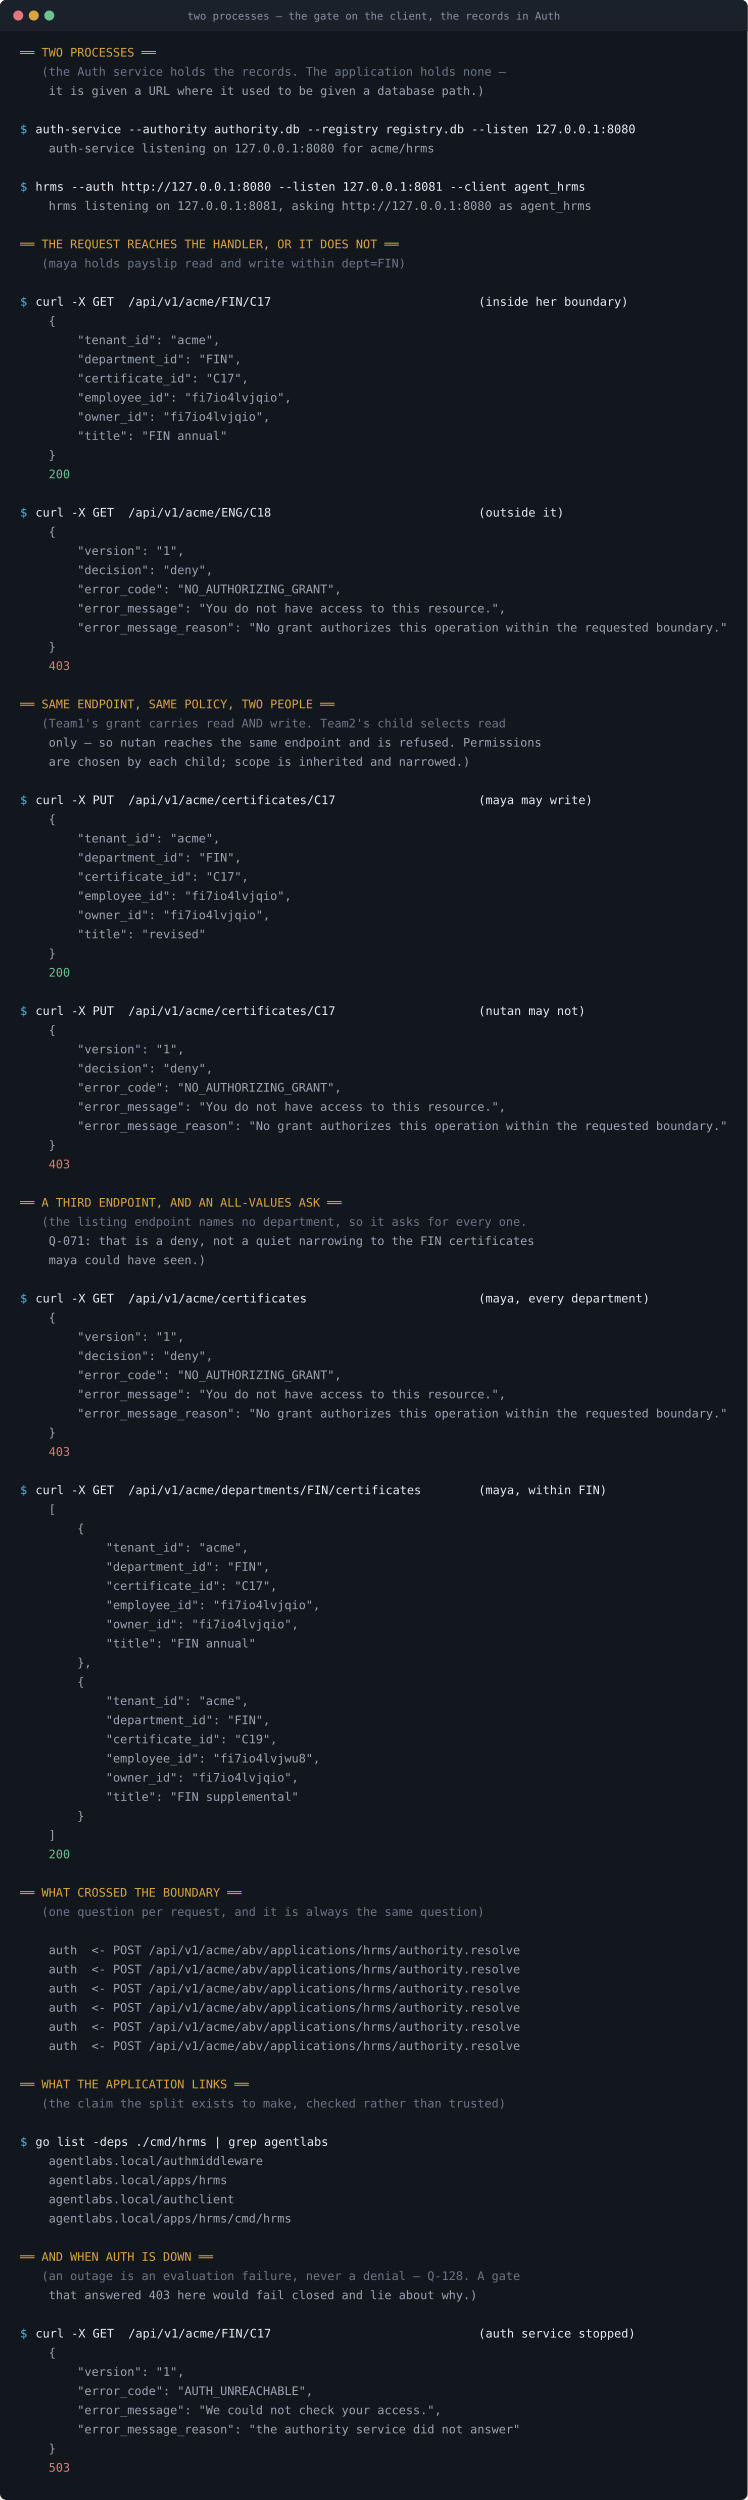
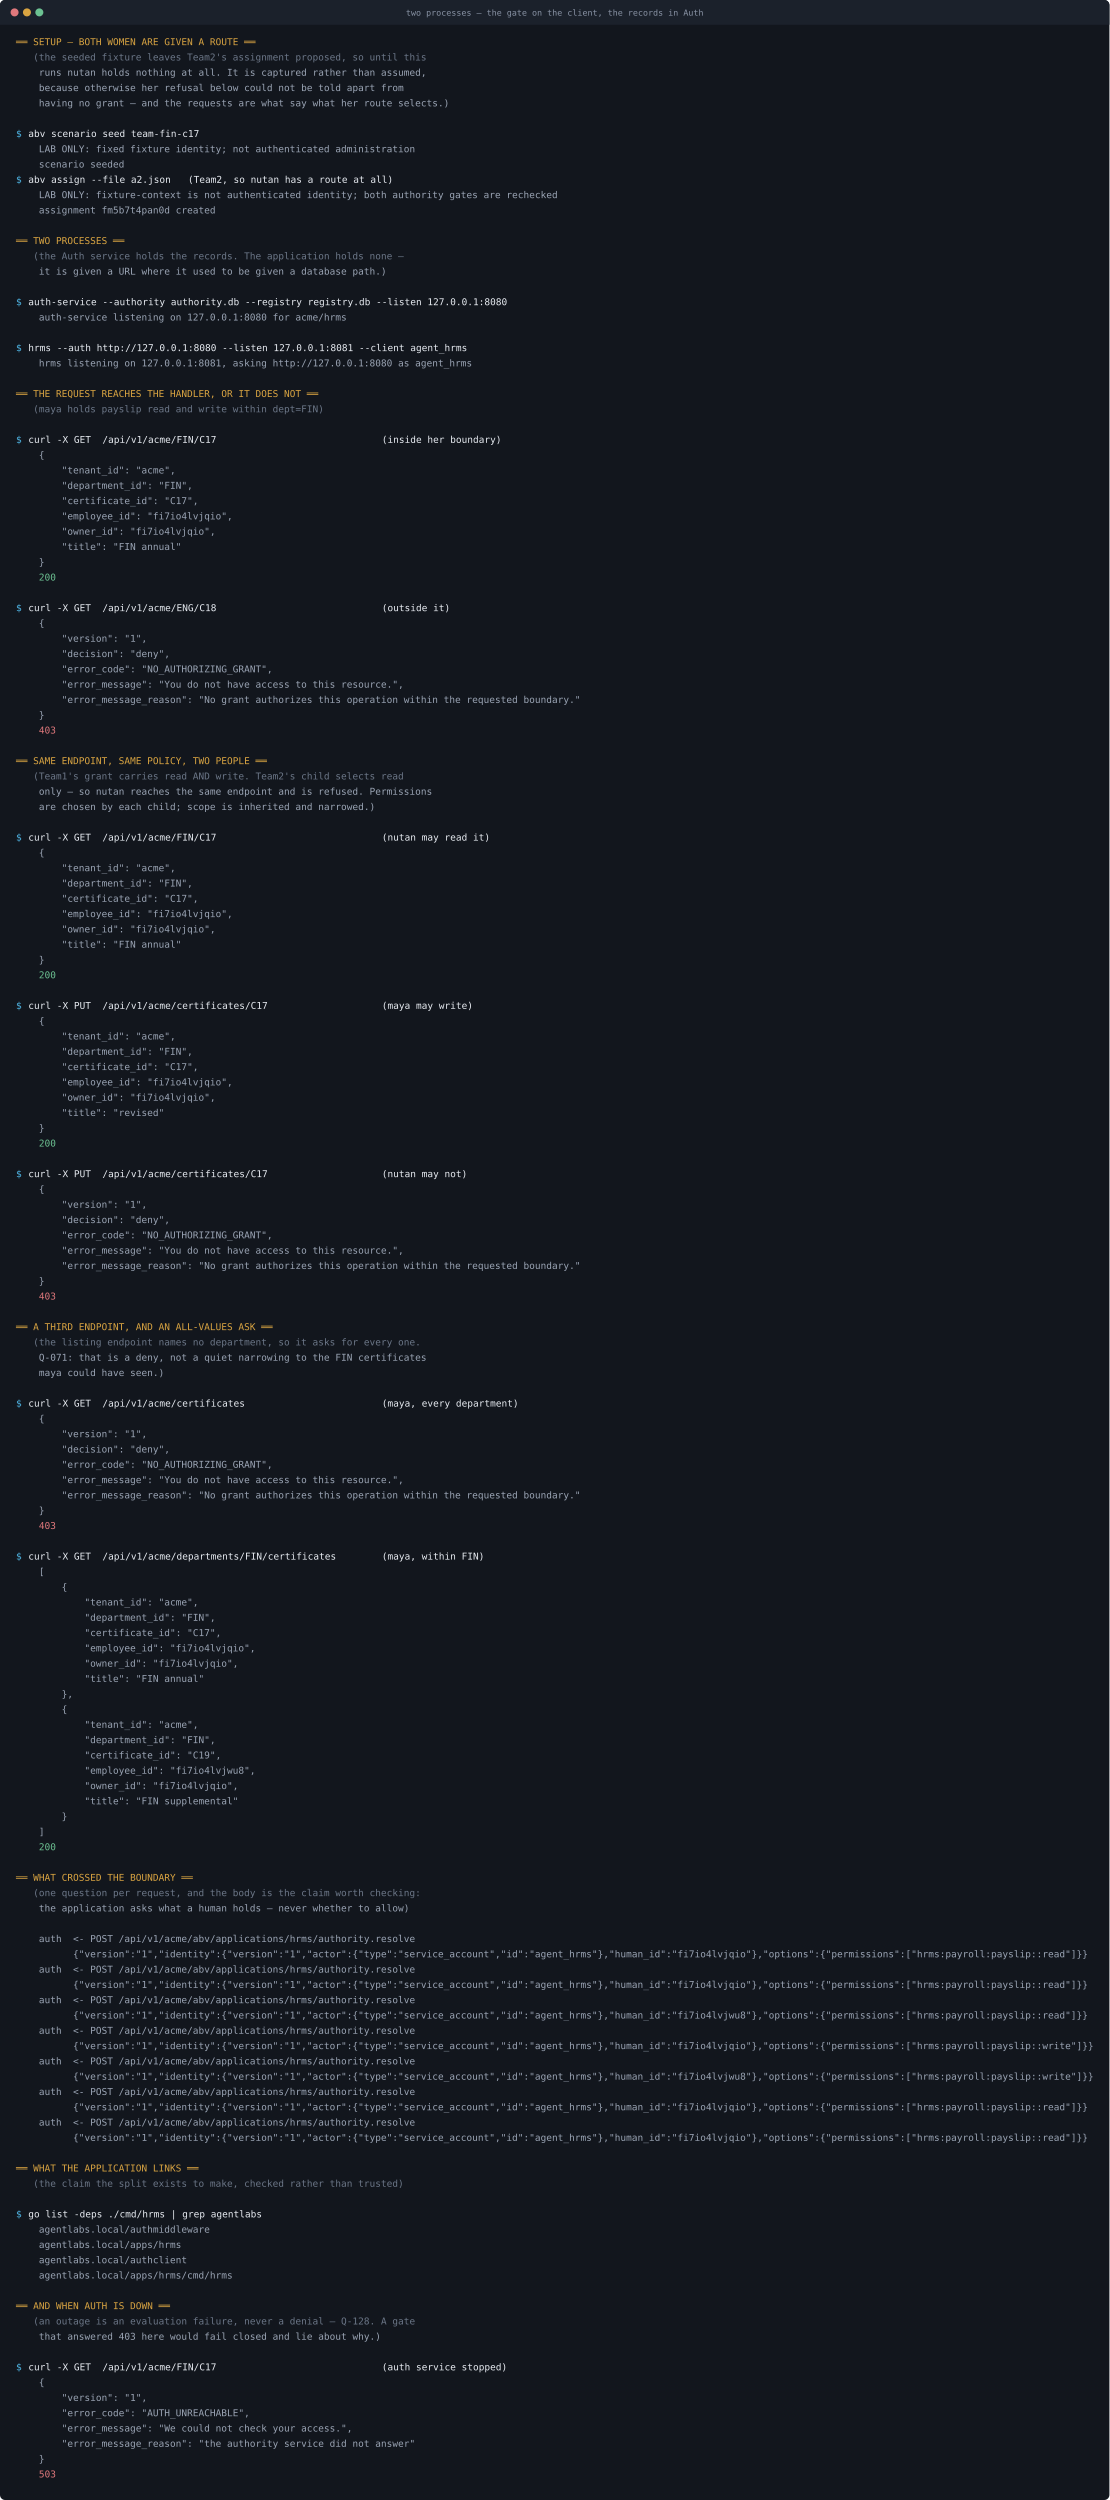
- <svg xmlns="http://www.w3.org/2000/svg" viewBox="0 0 819 2739" width="819" height="2739" font-family="ui-monospace, SFMono-Regular, Menlo, Consolas, monospace" font-size="13">
-   <rect width="819" height="2739" rx="7" fill="#12161d" />
-   <path d="M0 7a7 7 0 0 1 7-7h805a7 7 0 0 1 7 7v27H0Z" fill="#1b212b" />
+ <svg xmlns="http://www.w3.org/2000/svg" viewBox="0 0 1523 3432" width="1523" height="3432" font-family="ui-monospace, SFMono-Regular, Menlo, Consolas, monospace" font-size="13">
+   <rect width="1523" height="3432" rx="7" fill="#12161d" />
+   <path d="M0 7a7 7 0 0 1 7-7h1509a7 7 0 0 1 7 7v27H0Z" fill="#1b212b" />
  <circle cx="20" cy="17.0" r="5.5" fill="#e0787c" />
  <circle cx="37" cy="17.0" r="5.5" fill="#d9a441" />
  <circle cx="54" cy="17.0" r="5.5" fill="#6cc292" />
-   <text x="409.5" y="21.5" text-anchor="middle" fill="#8892a4" font-size="11.5">two processes — the gate on the client, the records in Auth</text>
-   <text x="22" y="62" fill="#d9a441" xml:space="preserve">══ TWO PROCESSES ══</text>
-   <text x="22" y="83" fill="#6b7687" xml:space="preserve">   (the Auth service holds the records. The application holds none —</text>
-   <text x="22" y="104" fill="#9aa4b4" xml:space="preserve">    it is given a URL where it used to be given a database path.)</text>
-   <text x="22" y="146" fill="#4fb8e8">$</text>
-   <text x="38.8" y="146" fill="#e8ecf2" xml:space="preserve">auth-service --authority authority.db --registry registry.db --listen 127.0.0.1:8080</text>
-   <text x="22" y="167" fill="#9aa4b4" xml:space="preserve">    auth-service listening on 127.0.0.1:8080 for acme/hrms</text>
-   <text x="22" y="209" fill="#4fb8e8">$</text>
-   <text x="38.8" y="209" fill="#e8ecf2" xml:space="preserve">hrms --auth http://127.0.0.1:8080 --listen 127.0.0.1:8081 --client agent_hrms</text>
-   <text x="22" y="230" fill="#9aa4b4" xml:space="preserve">    hrms listening on 127.0.0.1:8081, asking http://127.0.0.1:8080 as agent_hrms</text>
-   <text x="22" y="272" fill="#d9a441" xml:space="preserve">══ THE REQUEST REACHES THE HANDLER, OR IT DOES NOT ══</text>
-   <text x="22" y="293" fill="#6b7687" xml:space="preserve">   (maya holds payslip read and write within dept=FIN)</text>
-   <text x="22" y="335" fill="#4fb8e8">$</text>
-   <text x="38.8" y="335" fill="#e8ecf2" xml:space="preserve">curl -X GET  /api/v1/acme/FIN/C17                             (inside her boundary)</text>
-   <text x="22" y="356" fill="#9aa4b4" xml:space="preserve">    {</text>
-   <text x="22" y="377" fill="#9aa4b4" xml:space="preserve">        "tenant_id": "acme",</text>
-   <text x="22" y="398" fill="#9aa4b4" xml:space="preserve">        "department_id": "FIN",</text>
-   <text x="22" y="419" fill="#9aa4b4" xml:space="preserve">        "certificate_id": "C17",</text>
-   <text x="22" y="440" fill="#9aa4b4" xml:space="preserve">        "employee_id": "fi7io4lvjqio",</text>
-   <text x="22" y="461" fill="#9aa4b4" xml:space="preserve">        "owner_id": "fi7io4lvjqio",</text>
-   <text x="22" y="482" fill="#9aa4b4" xml:space="preserve">        "title": "FIN annual"</text>
-   <text x="22" y="503" fill="#9aa4b4" xml:space="preserve">    }</text>
-   <text x="22" y="524" fill="#6cc292" xml:space="preserve">    200</text>
-   <text x="22" y="566" fill="#4fb8e8">$</text>
-   <text x="38.8" y="566" fill="#e8ecf2" xml:space="preserve">curl -X GET  /api/v1/acme/ENG/C18                             (outside it)</text>
-   <text x="22" y="587" fill="#9aa4b4" xml:space="preserve">    {</text>
-   <text x="22" y="608" fill="#9aa4b4" xml:space="preserve">        "version": "1",</text>
-   <text x="22" y="629" fill="#9aa4b4" xml:space="preserve">        "decision": "deny",</text>
-   <text x="22" y="650" fill="#9aa4b4" xml:space="preserve">        "error_code": "NO_AUTHORIZING_GRANT",</text>
-   <text x="22" y="671" fill="#9aa4b4" xml:space="preserve">        "error_message": "You do not have access to this resource.",</text>
-   <text x="22" y="692" fill="#9aa4b4" xml:space="preserve">        "error_message_reason": "No grant authorizes this operation within the requested boundary."</text>
-   <text x="22" y="713" fill="#9aa4b4" xml:space="preserve">    }</text>
-   <text x="22" y="734" fill="#e0787c" xml:space="preserve">    403</text>
-   <text x="22" y="776" fill="#d9a441" xml:space="preserve">══ SAME ENDPOINT, SAME POLICY, TWO PEOPLE ══</text>
-   <text x="22" y="797" fill="#6b7687" xml:space="preserve">   (Team1's grant carries read AND write. Team2's child selects read</text>
-   <text x="22" y="818" fill="#9aa4b4" xml:space="preserve">    only — so nutan reaches the same endpoint and is refused. Permissions</text>
-   <text x="22" y="839" fill="#9aa4b4" xml:space="preserve">    are chosen by each child; scope is inherited and narrowed.)</text>
-   <text x="22" y="881" fill="#4fb8e8">$</text>
-   <text x="38.8" y="881" fill="#e8ecf2" xml:space="preserve">curl -X PUT  /api/v1/acme/certificates/C17                    (maya may write)</text>
-   <text x="22" y="902" fill="#9aa4b4" xml:space="preserve">    {</text>
-   <text x="22" y="923" fill="#9aa4b4" xml:space="preserve">        "tenant_id": "acme",</text>
-   <text x="22" y="944" fill="#9aa4b4" xml:space="preserve">        "department_id": "FIN",</text>
-   <text x="22" y="965" fill="#9aa4b4" xml:space="preserve">        "certificate_id": "C17",</text>
-   <text x="22" y="986" fill="#9aa4b4" xml:space="preserve">        "employee_id": "fi7io4lvjqio",</text>
-   <text x="22" y="1007" fill="#9aa4b4" xml:space="preserve">        "owner_id": "fi7io4lvjqio",</text>
-   <text x="22" y="1028" fill="#9aa4b4" xml:space="preserve">        "title": "revised"</text>
-   <text x="22" y="1049" fill="#9aa4b4" xml:space="preserve">    }</text>
-   <text x="22" y="1070" fill="#6cc292" xml:space="preserve">    200</text>
-   <text x="22" y="1112" fill="#4fb8e8">$</text>
-   <text x="38.8" y="1112" fill="#e8ecf2" xml:space="preserve">curl -X PUT  /api/v1/acme/certificates/C17                    (nutan may not)</text>
-   <text x="22" y="1133" fill="#9aa4b4" xml:space="preserve">    {</text>
-   <text x="22" y="1154" fill="#9aa4b4" xml:space="preserve">        "version": "1",</text>
-   <text x="22" y="1175" fill="#9aa4b4" xml:space="preserve">        "decision": "deny",</text>
-   <text x="22" y="1196" fill="#9aa4b4" xml:space="preserve">        "error_code": "NO_AUTHORIZING_GRANT",</text>
-   <text x="22" y="1217" fill="#9aa4b4" xml:space="preserve">        "error_message": "You do not have access to this resource.",</text>
-   <text x="22" y="1238" fill="#9aa4b4" xml:space="preserve">        "error_message_reason": "No grant authorizes this operation within the requested boundary."</text>
-   <text x="22" y="1259" fill="#9aa4b4" xml:space="preserve">    }</text>
-   <text x="22" y="1280" fill="#e0787c" xml:space="preserve">    403</text>
-   <text x="22" y="1322" fill="#d9a441" xml:space="preserve">══ A THIRD ENDPOINT, AND AN ALL-VALUES ASK ══</text>
-   <text x="22" y="1343" fill="#6b7687" xml:space="preserve">   (the listing endpoint names no department, so it asks for every one.</text>
-   <text x="22" y="1364" fill="#9aa4b4" xml:space="preserve">    Q-071: that is a deny, not a quiet narrowing to the FIN certificates</text>
-   <text x="22" y="1385" fill="#9aa4b4" xml:space="preserve">    maya could have seen.)</text>
-   <text x="22" y="1427" fill="#4fb8e8">$</text>
-   <text x="38.8" y="1427" fill="#e8ecf2" xml:space="preserve">curl -X GET  /api/v1/acme/certificates                        (maya, every department)</text>
-   <text x="22" y="1448" fill="#9aa4b4" xml:space="preserve">    {</text>
-   <text x="22" y="1469" fill="#9aa4b4" xml:space="preserve">        "version": "1",</text>
-   <text x="22" y="1490" fill="#9aa4b4" xml:space="preserve">        "decision": "deny",</text>
-   <text x="22" y="1511" fill="#9aa4b4" xml:space="preserve">        "error_code": "NO_AUTHORIZING_GRANT",</text>
-   <text x="22" y="1532" fill="#9aa4b4" xml:space="preserve">        "error_message": "You do not have access to this resource.",</text>
-   <text x="22" y="1553" fill="#9aa4b4" xml:space="preserve">        "error_message_reason": "No grant authorizes this operation within the requested boundary."</text>
-   <text x="22" y="1574" fill="#9aa4b4" xml:space="preserve">    }</text>
-   <text x="22" y="1595" fill="#e0787c" xml:space="preserve">    403</text>
-   <text x="22" y="1637" fill="#4fb8e8">$</text>
-   <text x="38.8" y="1637" fill="#e8ecf2" xml:space="preserve">curl -X GET  /api/v1/acme/departments/FIN/certificates        (maya, within FIN)</text>
-   <text x="22" y="1658" fill="#9aa4b4" xml:space="preserve">    [</text>
-   <text x="22" y="1679" fill="#9aa4b4" xml:space="preserve">        {</text>
-   <text x="22" y="1700" fill="#9aa4b4" xml:space="preserve">            "tenant_id": "acme",</text>
-   <text x="22" y="1721" fill="#9aa4b4" xml:space="preserve">            "department_id": "FIN",</text>
-   <text x="22" y="1742" fill="#9aa4b4" xml:space="preserve">            "certificate_id": "C17",</text>
-   <text x="22" y="1763" fill="#9aa4b4" xml:space="preserve">            "employee_id": "fi7io4lvjqio",</text>
-   <text x="22" y="1784" fill="#9aa4b4" xml:space="preserve">            "owner_id": "fi7io4lvjqio",</text>
-   <text x="22" y="1805" fill="#9aa4b4" xml:space="preserve">            "title": "FIN annual"</text>
-   <text x="22" y="1826" fill="#9aa4b4" xml:space="preserve">        },</text>
-   <text x="22" y="1847" fill="#9aa4b4" xml:space="preserve">        {</text>
-   <text x="22" y="1868" fill="#9aa4b4" xml:space="preserve">            "tenant_id": "acme",</text>
-   <text x="22" y="1889" fill="#9aa4b4" xml:space="preserve">            "department_id": "FIN",</text>
-   <text x="22" y="1910" fill="#9aa4b4" xml:space="preserve">            "certificate_id": "C19",</text>
-   <text x="22" y="1931" fill="#9aa4b4" xml:space="preserve">            "employee_id": "fi7io4lvjwu8",</text>
-   <text x="22" y="1952" fill="#9aa4b4" xml:space="preserve">            "owner_id": "fi7io4lvjqio",</text>
-   <text x="22" y="1973" fill="#9aa4b4" xml:space="preserve">            "title": "FIN supplemental"</text>
-   <text x="22" y="1994" fill="#9aa4b4" xml:space="preserve">        }</text>
-   <text x="22" y="2015" fill="#9aa4b4" xml:space="preserve">    ]</text>
-   <text x="22" y="2036" fill="#6cc292" xml:space="preserve">    200</text>
-   <text x="22" y="2078" fill="#d9a441" xml:space="preserve">══ WHAT CROSSED THE BOUNDARY ══</text>
-   <text x="22" y="2099" fill="#6b7687" xml:space="preserve">   (one question per request, and it is always the same question)</text>
-   <text x="22" y="2141" fill="#9aa4b4" xml:space="preserve">    auth  &lt;- POST /api/v1/acme/abv/applications/hrms/authority.resolve</text>
-   <text x="22" y="2162" fill="#9aa4b4" xml:space="preserve">    auth  &lt;- POST /api/v1/acme/abv/applications/hrms/authority.resolve</text>
-   <text x="22" y="2183" fill="#9aa4b4" xml:space="preserve">    auth  &lt;- POST /api/v1/acme/abv/applications/hrms/authority.resolve</text>
-   <text x="22" y="2204" fill="#9aa4b4" xml:space="preserve">    auth  &lt;- POST /api/v1/acme/abv/applications/hrms/authority.resolve</text>
-   <text x="22" y="2225" fill="#9aa4b4" xml:space="preserve">    auth  &lt;- POST /api/v1/acme/abv/applications/hrms/authority.resolve</text>
-   <text x="22" y="2246" fill="#9aa4b4" xml:space="preserve">    auth  &lt;- POST /api/v1/acme/abv/applications/hrms/authority.resolve</text>
-   <text x="22" y="2288" fill="#d9a441" xml:space="preserve">══ WHAT THE APPLICATION LINKS ══</text>
-   <text x="22" y="2309" fill="#6b7687" xml:space="preserve">   (the claim the split exists to make, checked rather than trusted)</text>
-   <text x="22" y="2351" fill="#4fb8e8">$</text>
-   <text x="38.8" y="2351" fill="#e8ecf2" xml:space="preserve">go list -deps ./cmd/hrms | grep agentlabs</text>
-   <text x="22" y="2372" fill="#9aa4b4" xml:space="preserve">    agentlabs.local/authmiddleware</text>
-   <text x="22" y="2393" fill="#9aa4b4" xml:space="preserve">    agentlabs.local/apps/hrms</text>
-   <text x="22" y="2414" fill="#9aa4b4" xml:space="preserve">    agentlabs.local/authclient</text>
-   <text x="22" y="2435" fill="#9aa4b4" xml:space="preserve">    agentlabs.local/apps/hrms/cmd/hrms</text>
-   <text x="22" y="2477" fill="#d9a441" xml:space="preserve">══ AND WHEN AUTH IS DOWN ══</text>
-   <text x="22" y="2498" fill="#6b7687" xml:space="preserve">   (an outage is an evaluation failure, never a denial — Q-128. A gate</text>
-   <text x="22" y="2519" fill="#9aa4b4" xml:space="preserve">    that answered 403 here would fail closed and lie about why.)</text>
-   <text x="22" y="2561" fill="#4fb8e8">$</text>
-   <text x="38.8" y="2561" fill="#e8ecf2" xml:space="preserve">curl -X GET  /api/v1/acme/FIN/C17                             (auth service stopped)</text>
-   <text x="22" y="2582" fill="#9aa4b4" xml:space="preserve">    {</text>
-   <text x="22" y="2603" fill="#9aa4b4" xml:space="preserve">        "version": "1",</text>
-   <text x="22" y="2624" fill="#9aa4b4" xml:space="preserve">        "error_code": "AUTH_UNREACHABLE",</text>
-   <text x="22" y="2645" fill="#9aa4b4" xml:space="preserve">        "error_message": "We could not check your access.",</text>
-   <text x="22" y="2666" fill="#9aa4b4" xml:space="preserve">        "error_message_reason": "the authority service did not answer"</text>
-   <text x="22" y="2687" fill="#9aa4b4" xml:space="preserve">    }</text>
-   <text x="22" y="2708" fill="#e0787c" xml:space="preserve">    503</text>
+   <text x="761.5" y="21.5" text-anchor="middle" fill="#8892a4" font-size="11.5">two processes — the gate on the client, the records in Auth</text>
+   <text x="22" y="62" fill="#d9a441" xml:space="preserve">══ SETUP — BOTH WOMEN ARE GIVEN A ROUTE ══</text>
+   <text x="22" y="83" fill="#6b7687" xml:space="preserve">   (the seeded fixture leaves Team2's assignment proposed, so until this</text>
+   <text x="22" y="104" fill="#9aa4b4" xml:space="preserve">    runs nutan holds nothing at all. It is captured rather than assumed,</text>
+   <text x="22" y="125" fill="#9aa4b4" xml:space="preserve">    because otherwise her refusal below could not be told apart from</text>
+   <text x="22" y="146" fill="#9aa4b4" xml:space="preserve">    having no grant — and the requests are what say what her route selects.)</text>
+   <text x="22" y="188" fill="#4fb8e8">$</text>
+   <text x="38.8" y="188" fill="#e8ecf2" xml:space="preserve">abv scenario seed team-fin-c17</text>
+   <text x="22" y="209" fill="#9aa4b4" xml:space="preserve">    LAB ONLY: fixed fixture identity; not authenticated administration</text>
+   <text x="22" y="230" fill="#9aa4b4" xml:space="preserve">    scenario seeded</text>
+   <text x="22" y="251" fill="#4fb8e8">$</text>
+   <text x="38.8" y="251" fill="#e8ecf2" xml:space="preserve">abv assign --file a2.json   (Team2, so nutan has a route at all)</text>
+   <text x="22" y="272" fill="#9aa4b4" xml:space="preserve">    LAB ONLY: fixture-context is not authenticated identity; both authority gates are rechecked</text>
+   <text x="22" y="293" fill="#9aa4b4" xml:space="preserve">    assignment fm5b7t4pan0d created</text>
+   <text x="22" y="335" fill="#d9a441" xml:space="preserve">══ TWO PROCESSES ══</text>
+   <text x="22" y="356" fill="#6b7687" xml:space="preserve">   (the Auth service holds the records. The application holds none —</text>
+   <text x="22" y="377" fill="#9aa4b4" xml:space="preserve">    it is given a URL where it used to be given a database path.)</text>
+   <text x="22" y="419" fill="#4fb8e8">$</text>
+   <text x="38.8" y="419" fill="#e8ecf2" xml:space="preserve">auth-service --authority authority.db --registry registry.db --listen 127.0.0.1:8080</text>
+   <text x="22" y="440" fill="#9aa4b4" xml:space="preserve">    auth-service listening on 127.0.0.1:8080 for acme/hrms</text>
+   <text x="22" y="482" fill="#4fb8e8">$</text>
+   <text x="38.8" y="482" fill="#e8ecf2" xml:space="preserve">hrms --auth http://127.0.0.1:8080 --listen 127.0.0.1:8081 --client agent_hrms</text>
+   <text x="22" y="503" fill="#9aa4b4" xml:space="preserve">    hrms listening on 127.0.0.1:8081, asking http://127.0.0.1:8080 as agent_hrms</text>
+   <text x="22" y="545" fill="#d9a441" xml:space="preserve">══ THE REQUEST REACHES THE HANDLER, OR IT DOES NOT ══</text>
+   <text x="22" y="566" fill="#6b7687" xml:space="preserve">   (maya holds payslip read and write within dept=FIN)</text>
+   <text x="22" y="608" fill="#4fb8e8">$</text>
+   <text x="38.8" y="608" fill="#e8ecf2" xml:space="preserve">curl -X GET  /api/v1/acme/FIN/C17                             (inside her boundary)</text>
+   <text x="22" y="629" fill="#9aa4b4" xml:space="preserve">    {</text>
+   <text x="22" y="650" fill="#9aa4b4" xml:space="preserve">        "tenant_id": "acme",</text>
+   <text x="22" y="671" fill="#9aa4b4" xml:space="preserve">        "department_id": "FIN",</text>
+   <text x="22" y="692" fill="#9aa4b4" xml:space="preserve">        "certificate_id": "C17",</text>
+   <text x="22" y="713" fill="#9aa4b4" xml:space="preserve">        "employee_id": "fi7io4lvjqio",</text>
+   <text x="22" y="734" fill="#9aa4b4" xml:space="preserve">        "owner_id": "fi7io4lvjqio",</text>
+   <text x="22" y="755" fill="#9aa4b4" xml:space="preserve">        "title": "FIN annual"</text>
+   <text x="22" y="776" fill="#9aa4b4" xml:space="preserve">    }</text>
+   <text x="22" y="797" fill="#6cc292" xml:space="preserve">    200</text>
+   <text x="22" y="839" fill="#4fb8e8">$</text>
+   <text x="38.8" y="839" fill="#e8ecf2" xml:space="preserve">curl -X GET  /api/v1/acme/ENG/C18                             (outside it)</text>
+   <text x="22" y="860" fill="#9aa4b4" xml:space="preserve">    {</text>
+   <text x="22" y="881" fill="#9aa4b4" xml:space="preserve">        "version": "1",</text>
+   <text x="22" y="902" fill="#9aa4b4" xml:space="preserve">        "decision": "deny",</text>
+   <text x="22" y="923" fill="#9aa4b4" xml:space="preserve">        "error_code": "NO_AUTHORIZING_GRANT",</text>
+   <text x="22" y="944" fill="#9aa4b4" xml:space="preserve">        "error_message": "You do not have access to this resource.",</text>
+   <text x="22" y="965" fill="#9aa4b4" xml:space="preserve">        "error_message_reason": "No grant authorizes this operation within the requested boundary."</text>
+   <text x="22" y="986" fill="#9aa4b4" xml:space="preserve">    }</text>
+   <text x="22" y="1007" fill="#e0787c" xml:space="preserve">    403</text>
+   <text x="22" y="1049" fill="#d9a441" xml:space="preserve">══ SAME ENDPOINT, SAME POLICY, TWO PEOPLE ══</text>
+   <text x="22" y="1070" fill="#6b7687" xml:space="preserve">   (Team1's grant carries read AND write. Team2's child selects read</text>
+   <text x="22" y="1091" fill="#9aa4b4" xml:space="preserve">    only — so nutan reaches the same endpoint and is refused. Permissions</text>
+   <text x="22" y="1112" fill="#9aa4b4" xml:space="preserve">    are chosen by each child; scope is inherited and narrowed.)</text>
+   <text x="22" y="1154" fill="#4fb8e8">$</text>
+   <text x="38.8" y="1154" fill="#e8ecf2" xml:space="preserve">curl -X GET  /api/v1/acme/FIN/C17                             (nutan may read it)</text>
+   <text x="22" y="1175" fill="#9aa4b4" xml:space="preserve">    {</text>
+   <text x="22" y="1196" fill="#9aa4b4" xml:space="preserve">        "tenant_id": "acme",</text>
+   <text x="22" y="1217" fill="#9aa4b4" xml:space="preserve">        "department_id": "FIN",</text>
+   <text x="22" y="1238" fill="#9aa4b4" xml:space="preserve">        "certificate_id": "C17",</text>
+   <text x="22" y="1259" fill="#9aa4b4" xml:space="preserve">        "employee_id": "fi7io4lvjqio",</text>
+   <text x="22" y="1280" fill="#9aa4b4" xml:space="preserve">        "owner_id": "fi7io4lvjqio",</text>
+   <text x="22" y="1301" fill="#9aa4b4" xml:space="preserve">        "title": "FIN annual"</text>
+   <text x="22" y="1322" fill="#9aa4b4" xml:space="preserve">    }</text>
+   <text x="22" y="1343" fill="#6cc292" xml:space="preserve">    200</text>
+   <text x="22" y="1385" fill="#4fb8e8">$</text>
+   <text x="38.8" y="1385" fill="#e8ecf2" xml:space="preserve">curl -X PUT  /api/v1/acme/certificates/C17                    (maya may write)</text>
+   <text x="22" y="1406" fill="#9aa4b4" xml:space="preserve">    {</text>
+   <text x="22" y="1427" fill="#9aa4b4" xml:space="preserve">        "tenant_id": "acme",</text>
+   <text x="22" y="1448" fill="#9aa4b4" xml:space="preserve">        "department_id": "FIN",</text>
+   <text x="22" y="1469" fill="#9aa4b4" xml:space="preserve">        "certificate_id": "C17",</text>
+   <text x="22" y="1490" fill="#9aa4b4" xml:space="preserve">        "employee_id": "fi7io4lvjqio",</text>
+   <text x="22" y="1511" fill="#9aa4b4" xml:space="preserve">        "owner_id": "fi7io4lvjqio",</text>
+   <text x="22" y="1532" fill="#9aa4b4" xml:space="preserve">        "title": "revised"</text>
+   <text x="22" y="1553" fill="#9aa4b4" xml:space="preserve">    }</text>
+   <text x="22" y="1574" fill="#6cc292" xml:space="preserve">    200</text>
+   <text x="22" y="1616" fill="#4fb8e8">$</text>
+   <text x="38.8" y="1616" fill="#e8ecf2" xml:space="preserve">curl -X PUT  /api/v1/acme/certificates/C17                    (nutan may not)</text>
+   <text x="22" y="1637" fill="#9aa4b4" xml:space="preserve">    {</text>
+   <text x="22" y="1658" fill="#9aa4b4" xml:space="preserve">        "version": "1",</text>
+   <text x="22" y="1679" fill="#9aa4b4" xml:space="preserve">        "decision": "deny",</text>
+   <text x="22" y="1700" fill="#9aa4b4" xml:space="preserve">        "error_code": "NO_AUTHORIZING_GRANT",</text>
+   <text x="22" y="1721" fill="#9aa4b4" xml:space="preserve">        "error_message": "You do not have access to this resource.",</text>
+   <text x="22" y="1742" fill="#9aa4b4" xml:space="preserve">        "error_message_reason": "No grant authorizes this operation within the requested boundary."</text>
+   <text x="22" y="1763" fill="#9aa4b4" xml:space="preserve">    }</text>
+   <text x="22" y="1784" fill="#e0787c" xml:space="preserve">    403</text>
+   <text x="22" y="1826" fill="#d9a441" xml:space="preserve">══ A THIRD ENDPOINT, AND AN ALL-VALUES ASK ══</text>
+   <text x="22" y="1847" fill="#6b7687" xml:space="preserve">   (the listing endpoint names no department, so it asks for every one.</text>
+   <text x="22" y="1868" fill="#9aa4b4" xml:space="preserve">    Q-071: that is a deny, not a quiet narrowing to the FIN certificates</text>
+   <text x="22" y="1889" fill="#9aa4b4" xml:space="preserve">    maya could have seen.)</text>
+   <text x="22" y="1931" fill="#4fb8e8">$</text>
+   <text x="38.8" y="1931" fill="#e8ecf2" xml:space="preserve">curl -X GET  /api/v1/acme/certificates                        (maya, every department)</text>
+   <text x="22" y="1952" fill="#9aa4b4" xml:space="preserve">    {</text>
+   <text x="22" y="1973" fill="#9aa4b4" xml:space="preserve">        "version": "1",</text>
+   <text x="22" y="1994" fill="#9aa4b4" xml:space="preserve">        "decision": "deny",</text>
+   <text x="22" y="2015" fill="#9aa4b4" xml:space="preserve">        "error_code": "NO_AUTHORIZING_GRANT",</text>
+   <text x="22" y="2036" fill="#9aa4b4" xml:space="preserve">        "error_message": "You do not have access to this resource.",</text>
+   <text x="22" y="2057" fill="#9aa4b4" xml:space="preserve">        "error_message_reason": "No grant authorizes this operation within the requested boundary."</text>
+   <text x="22" y="2078" fill="#9aa4b4" xml:space="preserve">    }</text>
+   <text x="22" y="2099" fill="#e0787c" xml:space="preserve">    403</text>
+   <text x="22" y="2141" fill="#4fb8e8">$</text>
+   <text x="38.8" y="2141" fill="#e8ecf2" xml:space="preserve">curl -X GET  /api/v1/acme/departments/FIN/certificates        (maya, within FIN)</text>
+   <text x="22" y="2162" fill="#9aa4b4" xml:space="preserve">    [</text>
+   <text x="22" y="2183" fill="#9aa4b4" xml:space="preserve">        {</text>
+   <text x="22" y="2204" fill="#9aa4b4" xml:space="preserve">            "tenant_id": "acme",</text>
+   <text x="22" y="2225" fill="#9aa4b4" xml:space="preserve">            "department_id": "FIN",</text>
+   <text x="22" y="2246" fill="#9aa4b4" xml:space="preserve">            "certificate_id": "C17",</text>
+   <text x="22" y="2267" fill="#9aa4b4" xml:space="preserve">            "employee_id": "fi7io4lvjqio",</text>
+   <text x="22" y="2288" fill="#9aa4b4" xml:space="preserve">            "owner_id": "fi7io4lvjqio",</text>
+   <text x="22" y="2309" fill="#9aa4b4" xml:space="preserve">            "title": "FIN annual"</text>
+   <text x="22" y="2330" fill="#9aa4b4" xml:space="preserve">        },</text>
+   <text x="22" y="2351" fill="#9aa4b4" xml:space="preserve">        {</text>
+   <text x="22" y="2372" fill="#9aa4b4" xml:space="preserve">            "tenant_id": "acme",</text>
+   <text x="22" y="2393" fill="#9aa4b4" xml:space="preserve">            "department_id": "FIN",</text>
+   <text x="22" y="2414" fill="#9aa4b4" xml:space="preserve">            "certificate_id": "C19",</text>
+   <text x="22" y="2435" fill="#9aa4b4" xml:space="preserve">            "employee_id": "fi7io4lvjwu8",</text>
+   <text x="22" y="2456" fill="#9aa4b4" xml:space="preserve">            "owner_id": "fi7io4lvjqio",</text>
+   <text x="22" y="2477" fill="#9aa4b4" xml:space="preserve">            "title": "FIN supplemental"</text>
+   <text x="22" y="2498" fill="#9aa4b4" xml:space="preserve">        }</text>
+   <text x="22" y="2519" fill="#9aa4b4" xml:space="preserve">    ]</text>
+   <text x="22" y="2540" fill="#6cc292" xml:space="preserve">    200</text>
+   <text x="22" y="2582" fill="#d9a441" xml:space="preserve">══ WHAT CROSSED THE BOUNDARY ══</text>
+   <text x="22" y="2603" fill="#6b7687" xml:space="preserve">   (one question per request, and the body is the claim worth checking:</text>
+   <text x="22" y="2624" fill="#9aa4b4" xml:space="preserve">    the application asks what a human holds — never whether to allow)</text>
+   <text x="22" y="2666" fill="#9aa4b4" xml:space="preserve">    auth  &lt;- POST /api/v1/acme/abv/applications/hrms/authority.resolve</text>
+   <text x="22" y="2687" fill="#9aa4b4" xml:space="preserve">          {"version":"1","identity":{"version":"1","actor":{"type":"service_account","id":"agent_hrms"},"human_id":"fi7io4lvjqio"},"options":{"permissions":["hrms:payroll:payslip::read"]}}</text>
+   <text x="22" y="2708" fill="#9aa4b4" xml:space="preserve">    auth  &lt;- POST /api/v1/acme/abv/applications/hrms/authority.resolve</text>
+   <text x="22" y="2729" fill="#9aa4b4" xml:space="preserve">          {"version":"1","identity":{"version":"1","actor":{"type":"service_account","id":"agent_hrms"},"human_id":"fi7io4lvjqio"},"options":{"permissions":["hrms:payroll:payslip::read"]}}</text>
+   <text x="22" y="2750" fill="#9aa4b4" xml:space="preserve">    auth  &lt;- POST /api/v1/acme/abv/applications/hrms/authority.resolve</text>
+   <text x="22" y="2771" fill="#9aa4b4" xml:space="preserve">          {"version":"1","identity":{"version":"1","actor":{"type":"service_account","id":"agent_hrms"},"human_id":"fi7io4lvjwu8"},"options":{"permissions":["hrms:payroll:payslip::read"]}}</text>
+   <text x="22" y="2792" fill="#9aa4b4" xml:space="preserve">    auth  &lt;- POST /api/v1/acme/abv/applications/hrms/authority.resolve</text>
+   <text x="22" y="2813" fill="#9aa4b4" xml:space="preserve">          {"version":"1","identity":{"version":"1","actor":{"type":"service_account","id":"agent_hrms"},"human_id":"fi7io4lvjqio"},"options":{"permissions":["hrms:payroll:payslip::write"]}}</text>
+   <text x="22" y="2834" fill="#9aa4b4" xml:space="preserve">    auth  &lt;- POST /api/v1/acme/abv/applications/hrms/authority.resolve</text>
+   <text x="22" y="2855" fill="#9aa4b4" xml:space="preserve">          {"version":"1","identity":{"version":"1","actor":{"type":"service_account","id":"agent_hrms"},"human_id":"fi7io4lvjwu8"},"options":{"permissions":["hrms:payroll:payslip::write"]}}</text>
+   <text x="22" y="2876" fill="#9aa4b4" xml:space="preserve">    auth  &lt;- POST /api/v1/acme/abv/applications/hrms/authority.resolve</text>
+   <text x="22" y="2897" fill="#9aa4b4" xml:space="preserve">          {"version":"1","identity":{"version":"1","actor":{"type":"service_account","id":"agent_hrms"},"human_id":"fi7io4lvjqio"},"options":{"permissions":["hrms:payroll:payslip::read"]}}</text>
+   <text x="22" y="2918" fill="#9aa4b4" xml:space="preserve">    auth  &lt;- POST /api/v1/acme/abv/applications/hrms/authority.resolve</text>
+   <text x="22" y="2939" fill="#9aa4b4" xml:space="preserve">          {"version":"1","identity":{"version":"1","actor":{"type":"service_account","id":"agent_hrms"},"human_id":"fi7io4lvjqio"},"options":{"permissions":["hrms:payroll:payslip::read"]}}</text>
+   <text x="22" y="2981" fill="#d9a441" xml:space="preserve">══ WHAT THE APPLICATION LINKS ══</text>
+   <text x="22" y="3002" fill="#6b7687" xml:space="preserve">   (the claim the split exists to make, checked rather than trusted)</text>
+   <text x="22" y="3044" fill="#4fb8e8">$</text>
+   <text x="38.8" y="3044" fill="#e8ecf2" xml:space="preserve">go list -deps ./cmd/hrms | grep agentlabs</text>
+   <text x="22" y="3065" fill="#9aa4b4" xml:space="preserve">    agentlabs.local/authmiddleware</text>
+   <text x="22" y="3086" fill="#9aa4b4" xml:space="preserve">    agentlabs.local/apps/hrms</text>
+   <text x="22" y="3107" fill="#9aa4b4" xml:space="preserve">    agentlabs.local/authclient</text>
+   <text x="22" y="3128" fill="#9aa4b4" xml:space="preserve">    agentlabs.local/apps/hrms/cmd/hrms</text>
+   <text x="22" y="3170" fill="#d9a441" xml:space="preserve">══ AND WHEN AUTH IS DOWN ══</text>
+   <text x="22" y="3191" fill="#6b7687" xml:space="preserve">   (an outage is an evaluation failure, never a denial — Q-128. A gate</text>
+   <text x="22" y="3212" fill="#9aa4b4" xml:space="preserve">    that answered 403 here would fail closed and lie about why.)</text>
+   <text x="22" y="3254" fill="#4fb8e8">$</text>
+   <text x="38.8" y="3254" fill="#e8ecf2" xml:space="preserve">curl -X GET  /api/v1/acme/FIN/C17                             (auth service stopped)</text>
+   <text x="22" y="3275" fill="#9aa4b4" xml:space="preserve">    {</text>
+   <text x="22" y="3296" fill="#9aa4b4" xml:space="preserve">        "version": "1",</text>
+   <text x="22" y="3317" fill="#9aa4b4" xml:space="preserve">        "error_code": "AUTH_UNREACHABLE",</text>
+   <text x="22" y="3338" fill="#9aa4b4" xml:space="preserve">        "error_message": "We could not check your access.",</text>
+   <text x="22" y="3359" fill="#9aa4b4" xml:space="preserve">        "error_message_reason": "the authority service did not answer"</text>
+   <text x="22" y="3380" fill="#9aa4b4" xml:space="preserve">    }</text>
+   <text x="22" y="3401" fill="#e0787c" xml:space="preserve">    503</text>
</svg>
